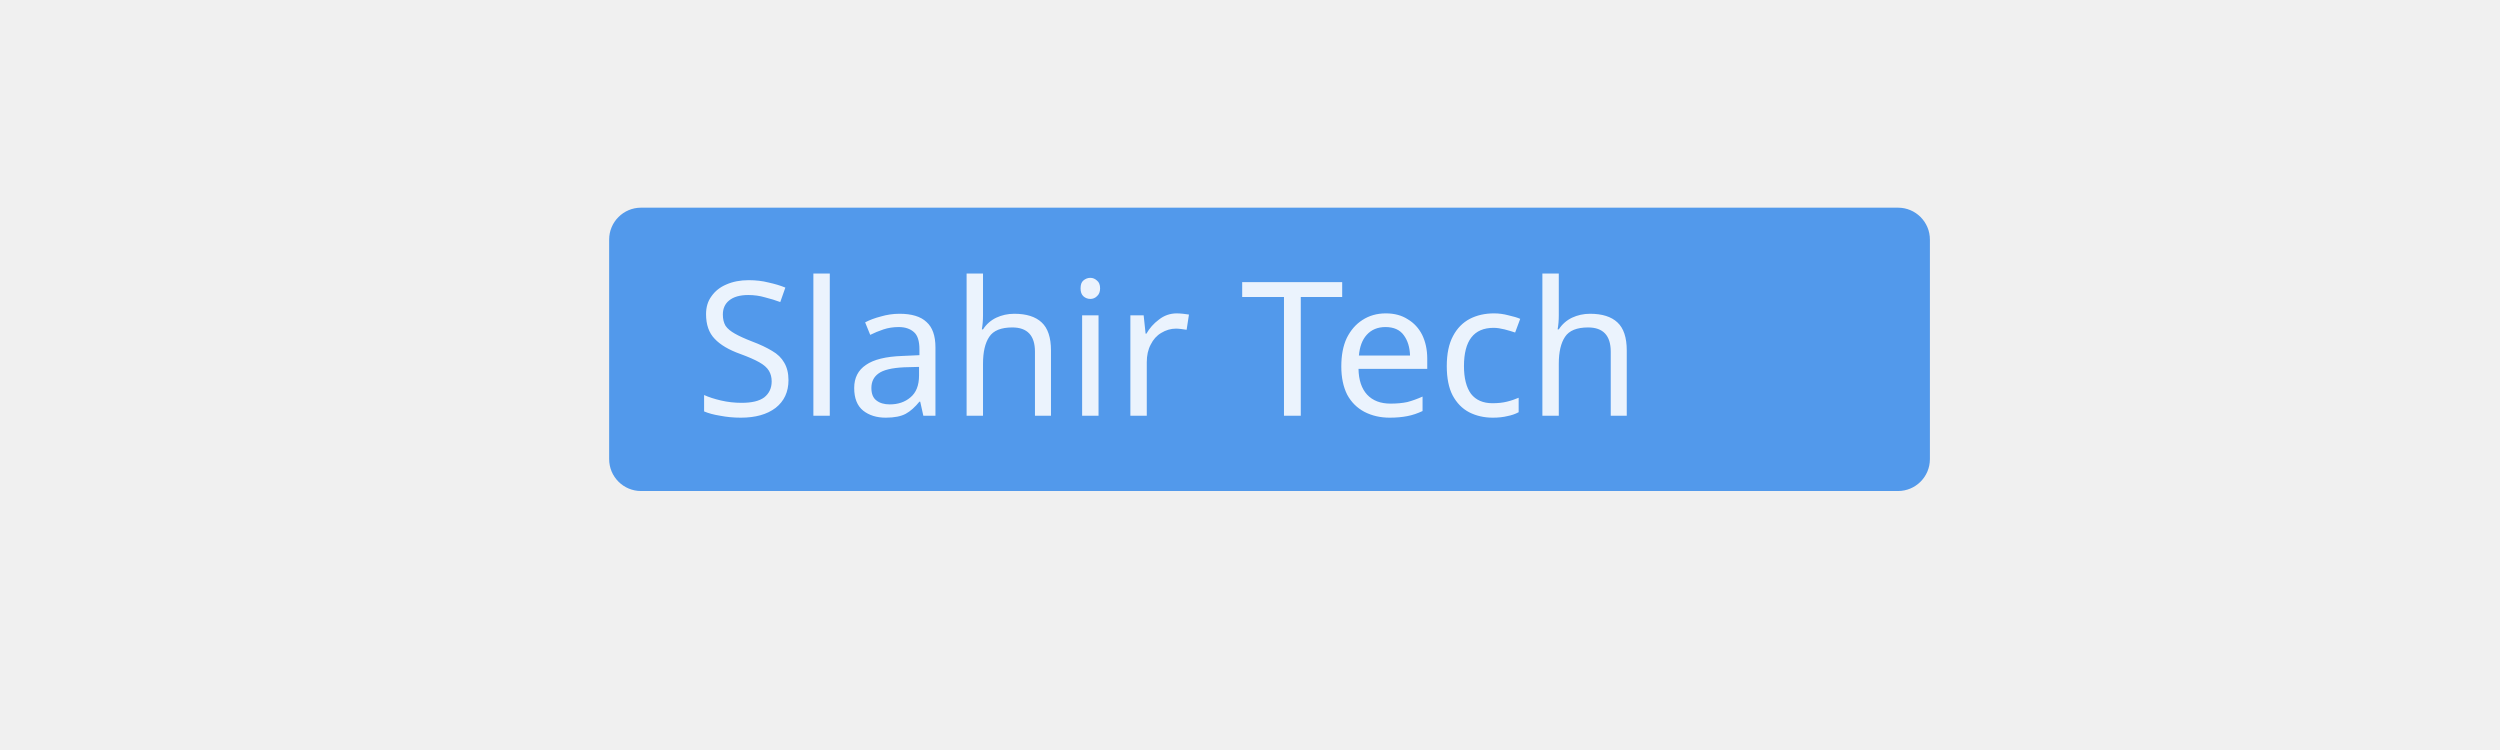
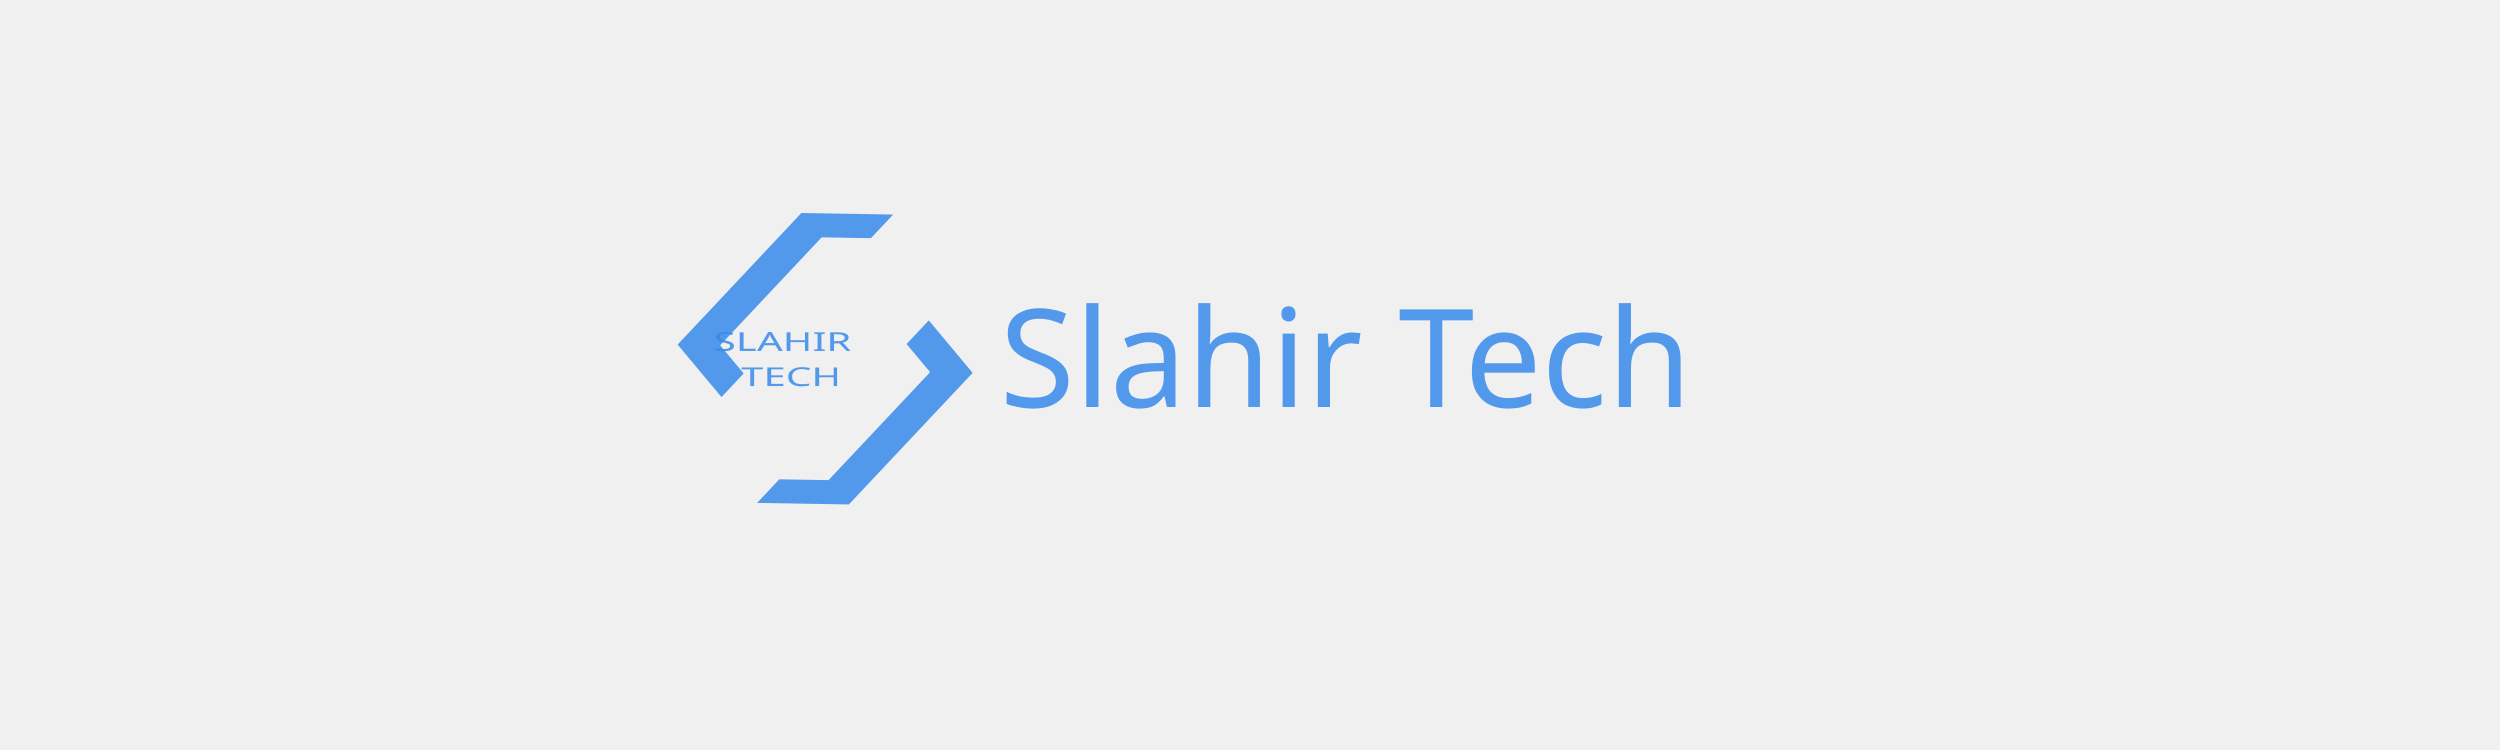
<svg xmlns="http://www.w3.org/2000/svg" width="100mm" height="30mm" viewBox="0 0 100 30" version="1.1" id="svg4975">
  <defs id="defs4969" />
  <g id="layer1" transform="translate(0,-267)">
    <text xml:space="preserve" style="font-style:normal;font-variant:normal;font-weight:bold;font-stretch:normal;font-size:11.223px;line-height:1.25;font-family:'Arial Black';-inkscape-font-specification:'Arial Black, Bold';text-align:center;letter-spacing:0px;word-spacing:0px;text-anchor:middle;opacity:1;fill:#666666;fill-opacity:1;stroke:none;stroke-width:0.281" x="77.779" y="187.428" id="text4887-2-2-6-6-6-3" transform="scale(0.6472858,1.544912)">
      <tspan x="77.779" y="197.49" style="font-style:normal;font-variant:normal;font-weight:bold;font-stretch:normal;font-family:'Arial Black';-inkscape-font-specification:'Arial Black, Bold';text-align:center;text-anchor:middle;fill:#4d4d4d;fill-opacity:1;stroke-width:0.281" id="tspan4889-7-1-2-3-5-7" />
    </text>
-     <rect style="opacity:1;fill:#378ae9;fill-opacity:0.851;stroke:#000000;stroke-width:0;stroke-linecap:butt;stroke-miterlimit:4;stroke-dasharray:none;stroke-dashoffset:0;stroke-opacity:0.029" id="rect4772" width="52.83" height="11.334" x="24.366" y="275.307" ry="1.276" />
-     <text xml:space="preserve" style="font-style:normal;font-variant:normal;font-weight:normal;font-stretch:normal;font-size:7.48px;line-height:1.25;font-family:'Arial Black';-inkscape-font-specification:'Arial Black, ';letter-spacing:0px;word-spacing:0px;fill:#ffffff;fill-opacity:0.884;stroke:none;stroke-width:0.117" x="27.79" y="283.63" id="text4770">
-       <tspan id="tspan4768" x="27.79" y="283.63" style="fill:#ffffff;fill-opacity:0.884;stroke-width:0.117">Slahir Tech</tspan>
+     <text xml:space="preserve" style="font-style:normal;font-variant:normal;font-weight:normal;font-stretch:normal;font-size:5.465px;line-height:1.25;font-family:'Arial Black';-inkscape-font-specification:'Arial Black, ';letter-spacing:0px;word-spacing:0px;fill:#378ae9;fill-opacity:0.851;stroke:none;stroke-width:0.085" x="39.985" y="283.285" id="text4770">
+       <tspan id="tspan4768" x="39.985" y="283.285" style="fill:#378ae9;fill-opacity:0.851;stroke-width:0.085">Slahir Tech</tspan>
+     </text>
+     <path style="opacity:1;fill:#378ae9;fill-opacity:0.851;stroke:#00004a;stroke-width:0;stroke-linecap:butt;stroke-miterlimit:4;stroke-dasharray:none;stroke-dashoffset:0;stroke-opacity:0" d="m 32.054,275.521 -4.95,5.263 1.755,2.099 0.888,-0.945 -0.942,-1.126 4.062,-4.318 1.97,0.033 0.888,-0.945 z m 5.097,4.295 -0.889,0.945 0.942,1.126 -4.062,4.318 -1.97,-0.033 -0.889,0.945 3.672,0.061 4.95,-5.263 z" id="path4918-6-0-3-3" />
+     <text xml:space="preserve" style="font-style:normal;font-variant:normal;font-weight:normal;font-stretch:normal;font-size:1.302px;line-height:1.25;font-family:'Arial Black';-inkscape-font-specification:'Arial Black, ';text-align:center;letter-spacing:0px;word-spacing:0px;text-anchor:middle;opacity:1;fill:#378ae9;fill-opacity:0.851;stroke:none;stroke-width:0.033" x="26.37" y="348.466" id="text4887-2-2-6-6-6" transform="scale(1.239925,0.8065007)">
+       <tspan id="tspan4885-1-6-3-75-7" x="26.602" y="348.466" style="font-style:normal;font-variant:normal;font-weight:normal;font-stretch:normal;font-family:'Arial Black';-inkscape-font-specification:'Arial Black, ';text-align:center;text-anchor:middle;fill:#378ae9;fill-opacity:0.851;stroke-width:0.033">SLAHIR </tspan>
+       <tspan x="26.37" y="350.207" style="font-style:normal;font-variant:normal;font-weight:normal;font-stretch:normal;font-family:'Arial Black';-inkscape-font-specification:'Arial Black, ';text-align:center;text-anchor:middle;fill:#378ae9;fill-opacity:0.851;stroke-width:0.033" id="tspan4889-7-1-2-3-5">TECH</tspan>
    </text>
  </g>
</svg>
